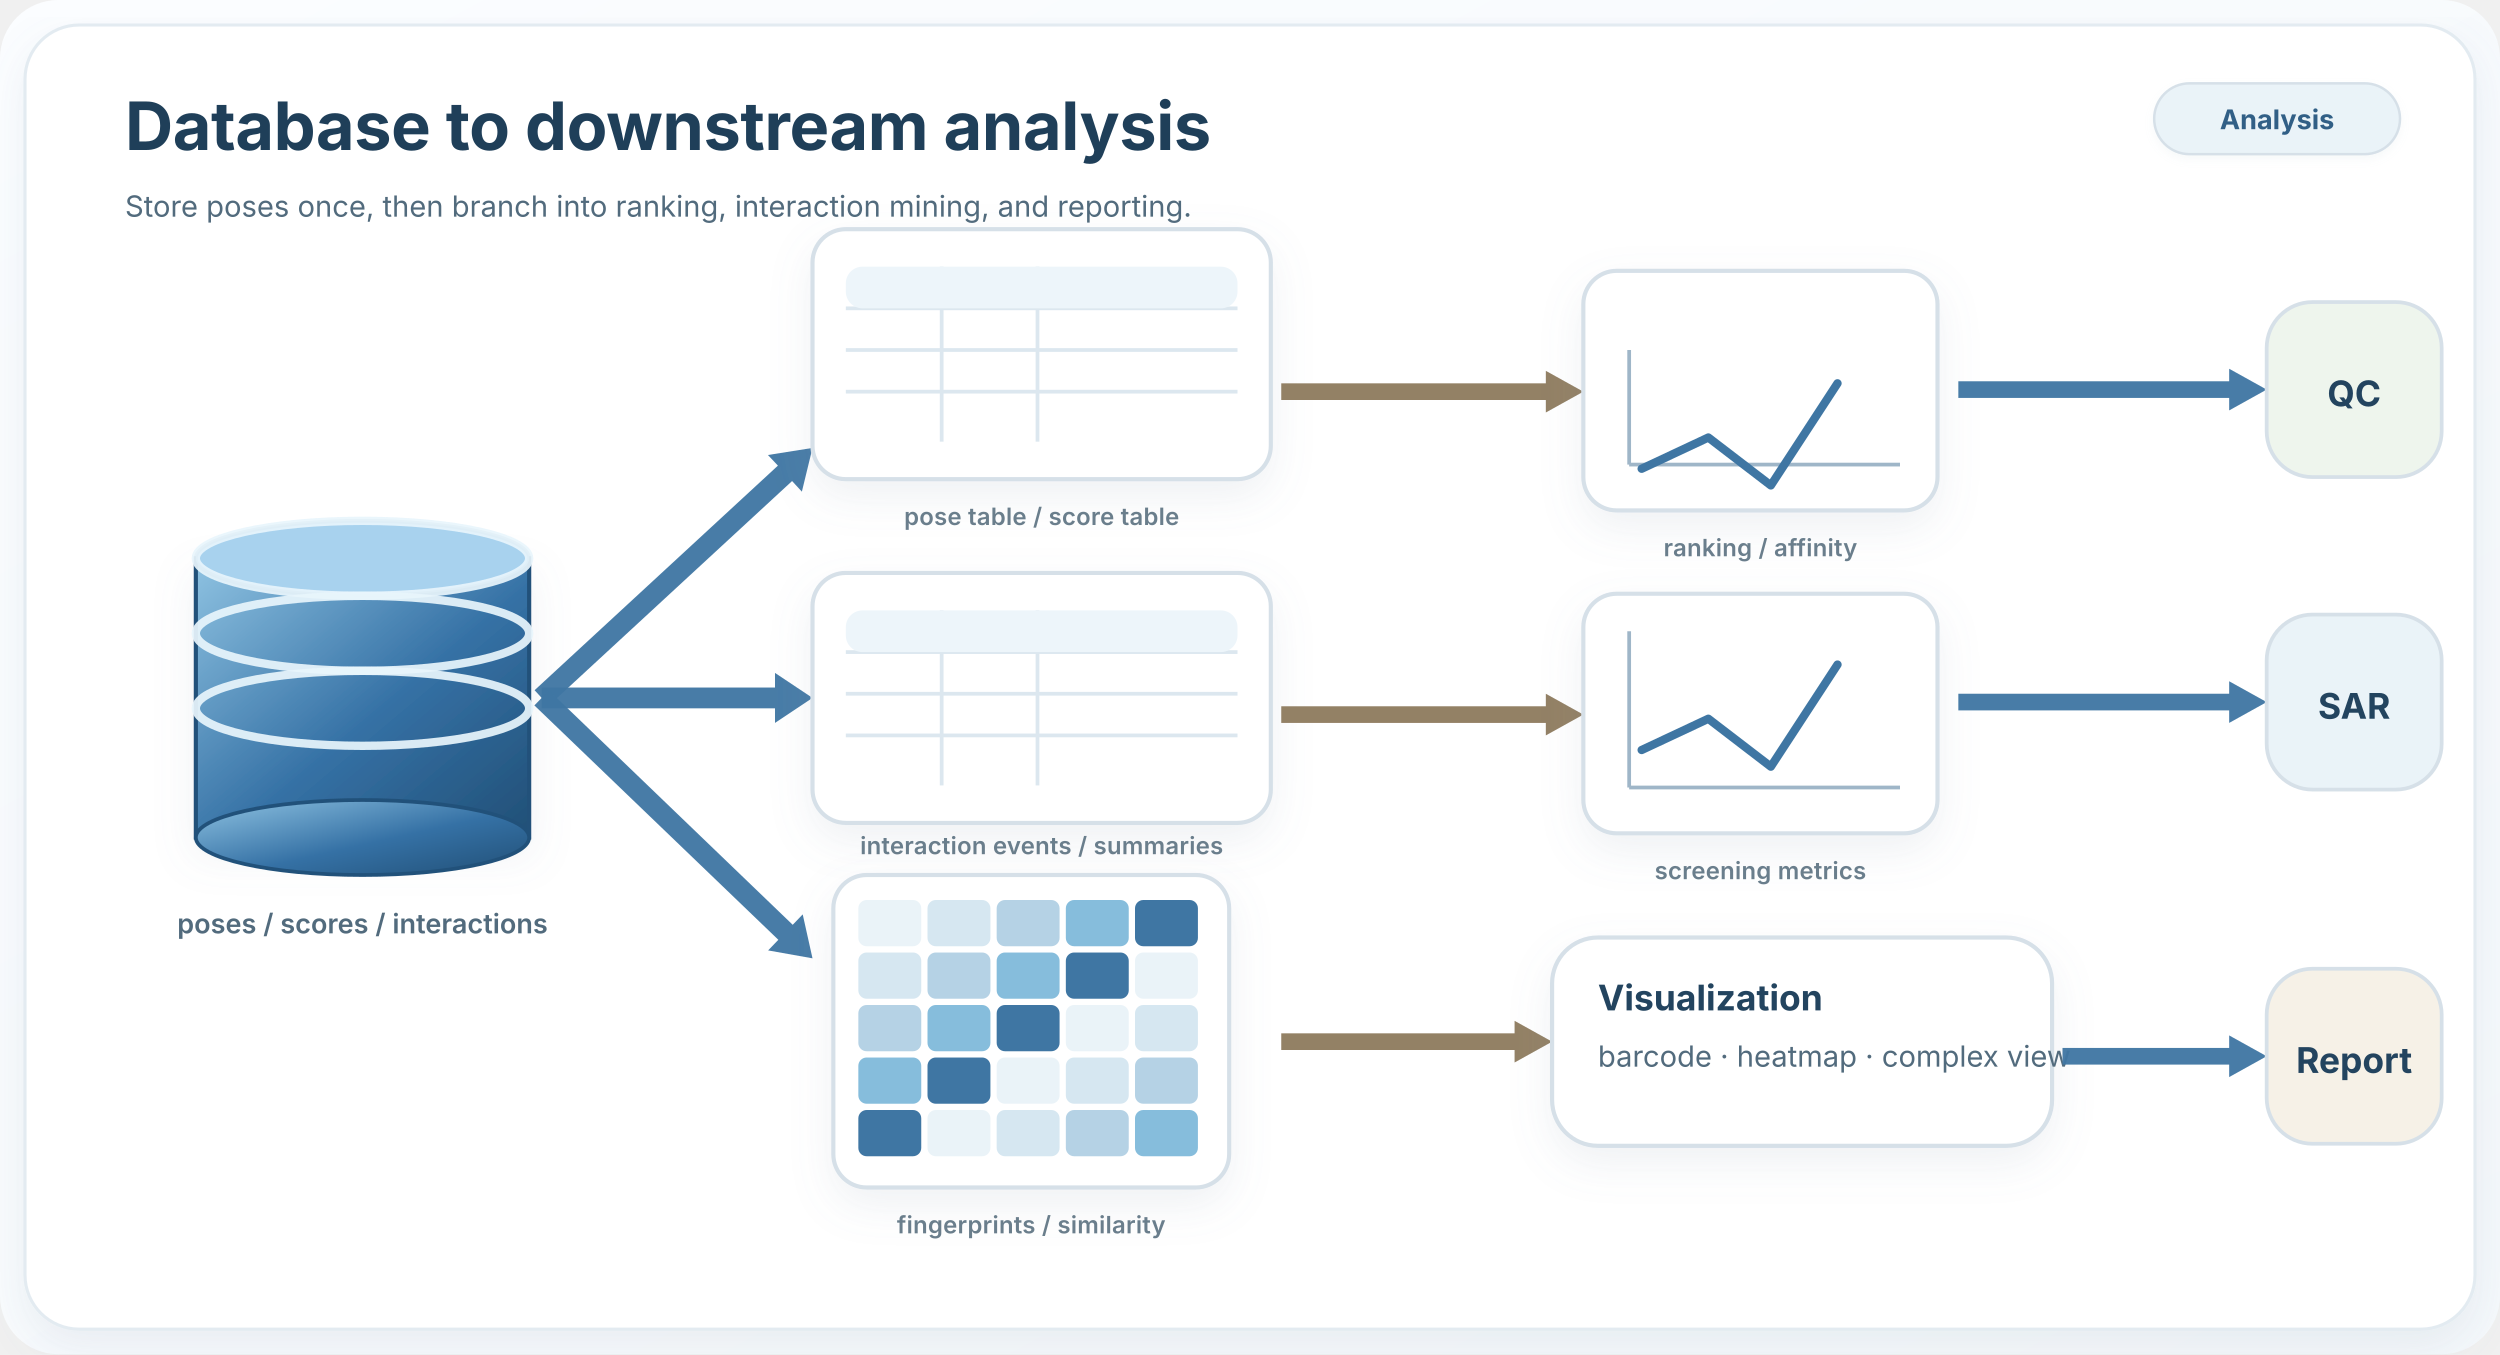
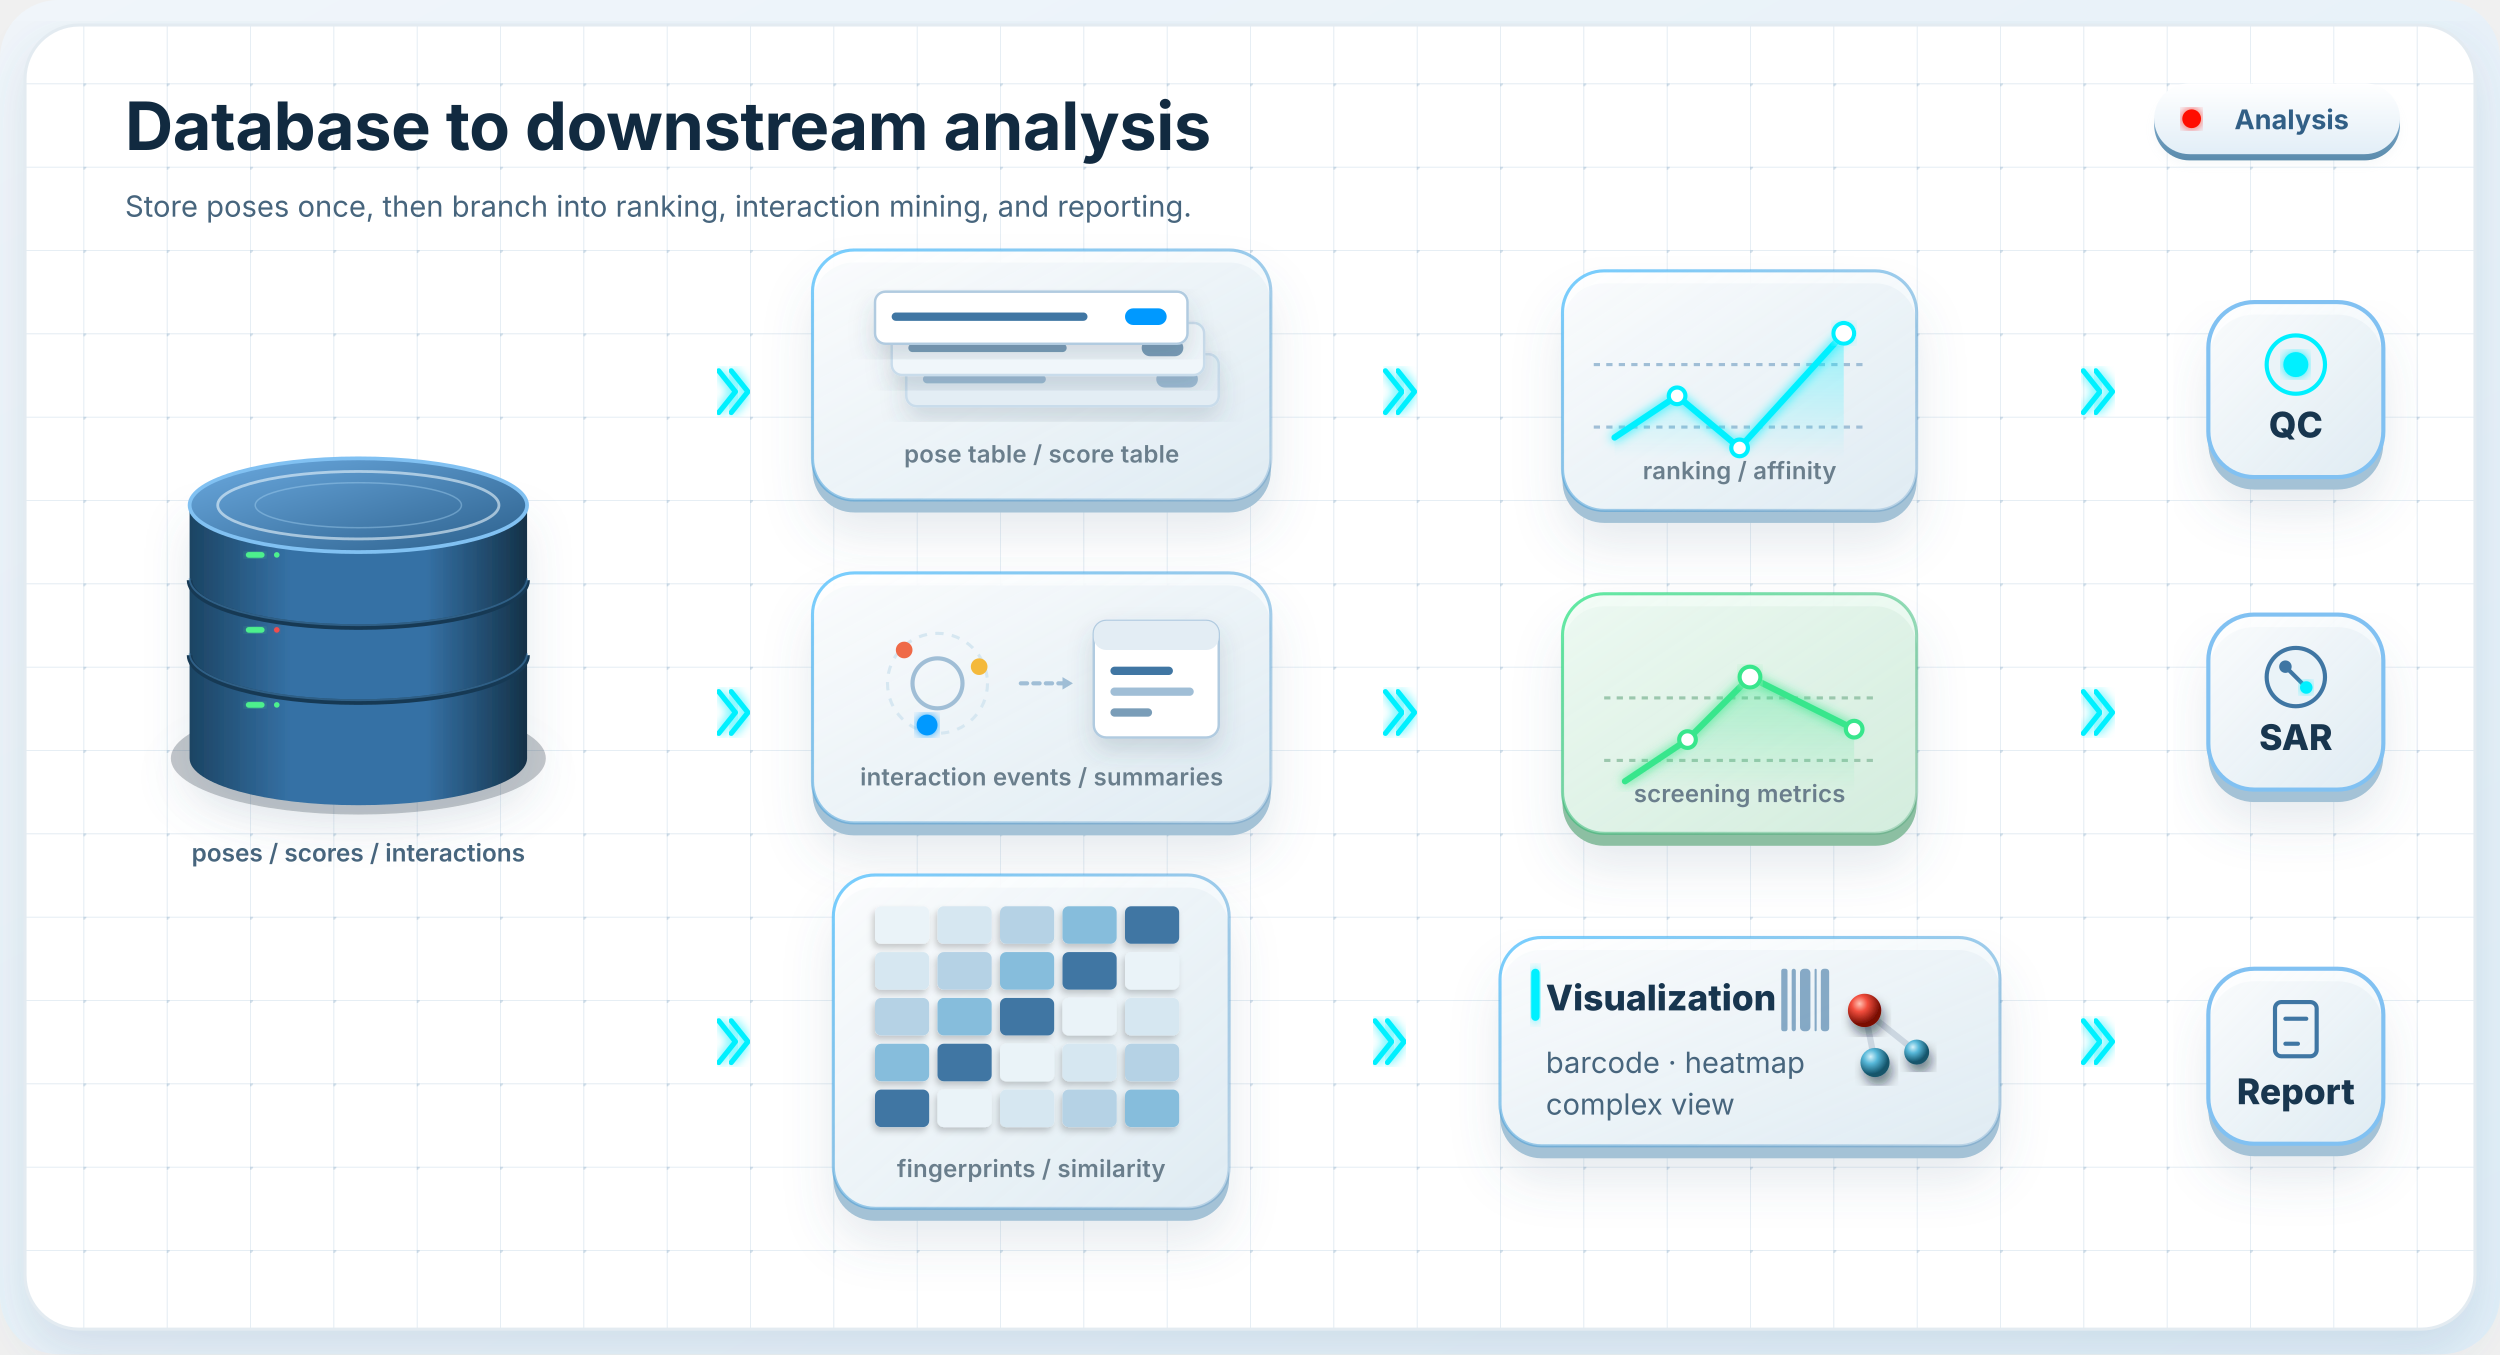
<svg xmlns="http://www.w3.org/2000/svg" width="1200" height="650" viewBox="0 0 1200 650">
  <defs>
    <linearGradient id="bggrad" x1="0" x2="1" y1="0" y2="1">
-       <stop offset="0%" stop-color="#fbfdff" />
-       <stop offset="100%" stop-color="#f4f8fb" />
-     </linearGradient>
-     <linearGradient id="bluegrad" x1="0" x2="1" y1="0" y2="1">
-       <stop offset="0%" stop-color="#9cc6df" />
-       <stop offset="100%" stop-color="#4f87b0" />
-     </linearGradient>
-     <linearGradient id="navygrad" x1="0" x2="1" y1="0" y2="1">
-       <stop offset="0%" stop-color="#376789" />
-       <stop offset="100%" stop-color="#1f425f" />
-     </linearGradient>
-     <linearGradient id="ambergrad" x1="0" x2="1" y1="0" y2="1">
-       <stop offset="0%" stop-color="#efcb84" />
-       <stop offset="100%" stop-color="#bf8b35" />
-     </linearGradient>
-     <linearGradient id="sagegrad" x1="0" x2="1" y1="0" y2="1">
-       <stop offset="0%" stop-color="#b7ccb2" />
-       <stop offset="100%" stop-color="#6f8969" />
-     </linearGradient>
-     <linearGradient id="stonegrad" x1="0" x2="1" y1="0" y2="1">
-       <stop offset="0%" stop-color="#d7c7af" />
-       <stop offset="100%" stop-color="#8f7758" />
-     </linearGradient>
-     <linearGradient id="dbgrad" x1="0" x2="1" y1="0" y2="1">
-       <stop offset="0%" stop-color="#8fc3e2" />
-       <stop offset="55%" stop-color="#3571a5" />
-       <stop offset="100%" stop-color="#214f76" />
-     </linearGradient>
+       <stop offset="0%" stop-color="#f0f5fa" />
+       <stop offset="100%" stop-color="#e0eef8" />
+     </linearGradient>
+     <linearGradient id="glassBox" x1="0%" y1="0%" x2="100%" y2="100%">
+       <stop offset="0%" stop-color="#ffffff" stop-opacity="0.95" />
+       <stop offset="100%" stop-color="#eaf3f8" stop-opacity="0.85" />
+     </linearGradient>
+     <linearGradient id="glassBoxAccent" x1="0%" y1="0%" x2="100%" y2="100%">
+       <stop offset="0%" stop-color="#f2fcf6" stop-opacity="0.95" />
+       <stop offset="100%" stop-color="#e0f5e8" stop-opacity="0.85" />
+     </linearGradient>
+     <linearGradient id="boxStroke" x1="0%" y1="0%" x2="100%" y2="100%">
+       <stop offset="0%" stop-color="#55c2ff" stop-opacity="0.8" />
+       <stop offset="100%" stop-color="#2a75b3" stop-opacity="0.2" />
+     </linearGradient>
+     <linearGradient id="boxStrokeGreen" x1="0%" y1="0%" x2="100%" y2="100%">
+       <stop offset="0%" stop-color="#38e68c" stop-opacity="0.8" />
+       <stop offset="100%" stop-color="#198a51" stop-opacity="0.2" />
+     </linearGradient>
+     <linearGradient id="chartAreaBlue" x1="0" x2="0" y1="0" y2="1">
+       <stop offset="0%" stop-color="#00f0ff" stop-opacity="0.35" />
+       <stop offset="100%" stop-color="#00f0ff" stop-opacity="0.0" />
+     </linearGradient>
+     <linearGradient id="chartAreaGreen" x1="0" x2="0" y1="0" y2="1">
+       <stop offset="0%" stop-color="#38e68c" stop-opacity="0.35" />
+       <stop offset="100%" stop-color="#38e68c" stop-opacity="0.0" />
+     </linearGradient>
+     <linearGradient id="pillTop" x1="0%" y1="0%" x2="0%" y2="100%">
+       <stop offset="0%" stop-color="#ffffff" />
+       <stop offset="100%" stop-color="#e2eef7" />
+     </linearGradient>
+     <linearGradient id="pillSide" x1="0%" y1="0%" x2="0%" y2="100%">
+       <stop offset="0%" stop-color="#92bcdc" />
+       <stop offset="100%" stop-color="#5a8bac" />
+     </linearGradient>
+     <linearGradient id="dbBodyGrad" x1="0" x2="1" y1="0" y2="0">
+       <stop offset="0%" stop-color="#1c4463" />
+       <stop offset="30%" stop-color="#3571a5" />
+       <stop offset="70%" stop-color="#3571a5" />
+       <stop offset="100%" stop-color="#143147" />
+     </linearGradient>
+     <linearGradient id="dbTopGrad" x1="0" x2="1" y1="0" y2="1">
+       <stop offset="0%" stop-color="#6baae0" />
+       <stop offset="100%" stop-color="#2c608c" />
+     </linearGradient>
+     <radialGradient id="sphereBlue" cx="35%" cy="30%" r="60%">
+       <stop offset="0%" stop-color="#d4f1fa" />
+       <stop offset="40%" stop-color="#57b8d9" />
+       <stop offset="100%" stop-color="#14546b" />
+     </radialGradient>
+     <radialGradient id="sphereRed" cx="35%" cy="30%" r="60%">
+       <stop offset="0%" stop-color="#ffc2b3" />
+       <stop offset="40%" stop-color="#f24d3d" />
+       <stop offset="100%" stop-color="#7a1005" />
+     </radialGradient>
+     <pattern id="cyberGrid" width="40" height="40" patternUnits="userSpaceOnUse">
+       <path d="M 40 0 L 0 0 0 40" fill="none" stroke="#cddce8" stroke-width="0.8" opacity="0.6" />
+       <circle cx="0" cy="0" r="1.5" fill="#a9c2d6" opacity="0.5" />
+     </pattern>
    <filter id="softshadow" x="-20%" y="-20%" width="140%" height="160%">
-       <feDropShadow dx="0" dy="8" stdDeviation="10" flood-color="#7c92a6" flood-opacity="0.12" />
+       <feDropShadow dx="0" dy="10" stdDeviation="12" flood-color="#4d6f8f" flood-opacity="0.15" />
    </filter>
    <filter id="innershadow" x="-20%" y="-20%" width="140%" height="140%">
      <feDropShadow dx="0" dy="2" stdDeviation="2" flood-color="#afbfcc" flood-opacity="0.10" />
    </filter>
+     <filter id="glow">
+       <feGaussianBlur stdDeviation="2.5" result="coloredBlur" />
+       <feMerge>
+         <feMergeNode in="coloredBlur" />
+         <feMergeNode in="SourceGraphic" />
+       </feMerge>
+     </filter>
+     <filter id="glowGreen">
+       <feGaussianBlur stdDeviation="2.5" result="coloredBlur" />
+       <feMerge>
+         <feMergeNode in="coloredBlur" />
+         <feMergeNode in="SourceGraphic" />
+       </feMerge>
+     </filter>
+     <filter id="blocky3D" x="-50%" y="-50%" width="200%" height="200%">
+       <feDropShadow dx="-2.5" dy="3.5" stdDeviation="0" flood-color="#1a364f" flood-opacity="0.4" />
+       <feDropShadow dx="-1" dy="2" stdDeviation="1.5" flood-color="#000000" flood-opacity="0.2" />
+     </filter>
+     <filter id="cardShadow" x="-30%" y="-30%" width="160%" height="160%">
+       <feDropShadow dx="0" dy="6" stdDeviation="6" flood-color="#3a566e" flood-opacity="0.18" />
+     </filter>
+     <filter id="atomShadow" x="-30%" y="-30%" width="160%" height="160%">
+       <feDropShadow dx="1.5" dy="4" stdDeviation="2.5" flood-color="#051421" flood-opacity="0.5" />
+     </filter>
    <style>
-     .title{font:700 32px 'Inter','Segoe UI',Arial,sans-serif; fill:#1f3f59; letter-spacing:-0.2px}
-     .subtitle{font:600 18px 'Inter','Segoe UI',Arial,sans-serif; fill:#4274a0}
-     .label{font:700 17px 'Inter','Segoe UI',Arial,sans-serif; fill:#23445f}
-     .body{font:400 14px 'Inter','Segoe UI',Arial,sans-serif; fill:#526b7d}
-     .small{font:600 13px 'Inter','Segoe UI',Arial,sans-serif; fill:#526b7d}
+     .title{font:700 32px 'Inter','Segoe UI',Arial,sans-serif; fill:#112a40; letter-spacing:-0.2px}
+     .label{font:800 17px 'Inter','Segoe UI',Arial,sans-serif; fill:#18364f}
+     .body{font:400 14px 'Inter','Segoe UI',Arial,sans-serif; fill:#47657d}
+     .small{font:600 13px 'Inter','Segoe UI',Arial,sans-serif; fill:#47657d}
    .tiny{font:600 11.5px 'Inter','Segoe UI',Arial,sans-serif; fill:#6a7e8c; letter-spacing:0.1px}
+     .neon-text{fill:#0099ff}
+     .neon-green{fill:#10b968}
+     .cyber-dot{fill:#ff0f00}
  </style>
  </defs>
  <rect x="0" y="0" width="1200" height="650" rx="28" fill="url(#bggrad)" />
-   <rect x="12" y="12" width="1176" height="626" rx="26" fill="#ffffff" stroke="#e3ebf1" stroke-width="1.5" filter="url(#softshadow)" />
+   <rect x="12" y="12" width="1176" height="626" rx="26" fill="#ffffff" filter="url(#softshadow)" />
+   <rect x="12" y="12" width="1176" height="626" rx="26" fill="url(#cyberGrid)" />
+   <rect x="12" y="12" width="1176" height="626" rx="26" fill="none" stroke="#e3ebf1" stroke-width="1.5" pointer-events="none" />
  <text x="60" y="72" class="title">Database to downstream analysis</text>
-   <rect x="1034" y="40" width="118" height="34" rx="17" fill="#EAF3F8" stroke="#d6e0e8" stroke-width="1.2" filter="url(#innershadow)" />
-   <text x="1093.0" y="62" font-family="Inter,Segoe UI,Arial,sans-serif" font-size="13" font-weight="700" fill="#315f86" text-anchor="middle">Analysis</text>
+   <g transform="translate(1034, 40)">
+     <rect x="0" y="3" width="118" height="34" rx="17" fill="url(#pillSide)" filter="url(#innershadow)" />
+     <rect x="0" y="0" width="118" height="34" rx="17" fill="url(#pillTop)" />
+     <circle cx="18" cy="17" r="4.5" class="cyber-dot" filter="url(#glow)" />
+     <text x="66" y="22" font-family="Inter,Segoe UI,Arial,sans-serif" font-size="13" font-weight="700" fill="#315f86" text-anchor="middle">Analysis</text>
+   </g>
  <text x="60" y="104" class="body">Store poses once, then branch into ranking, interaction mining, and reporting.</text>
-   <rect x="94" y="268" width="160" height="134" fill="url(#dbgrad)" stroke="#21517a" stroke-width="2" filter="url(#softshadow)" />
-   <ellipse cx="174.0" cy="268" rx="80.0" ry="18" fill="#a8d2ee" stroke="#21517a" stroke-width="1.8" stroke-opacity="0.4" />
-   <ellipse cx="174.0" cy="268" rx="80.0" ry="18" fill="none" stroke="#e8f5fc" stroke-width="4" opacity="0.92" />
-   <ellipse cx="174.0" cy="304" rx="80.0" ry="18" fill="none" stroke="#e8f5fc" stroke-width="4" opacity="0.92" />
-   <ellipse cx="174.0" cy="340" rx="80.0" ry="18" fill="none" stroke="#e8f5fc" stroke-width="4" opacity="0.92" />
-   <ellipse cx="174.0" cy="402" rx="80.0" ry="18" fill="url(#dbgrad)" stroke="#21517a" stroke-width="1.8" />
-   <text x="174.0" y="448" class="small" text-anchor="middle">poses / scores / interactions</text>
-   <polygon points="263.4,338.7 380.2,230.9 384.9,236.0 390.0,215.0 368.6,218.4 373.4,223.5 256.6,331.3" fill="#3f76a3" opacity="0.95" />
-   <polygon points="260.0,340.0 372.0,340.0 372.0,347.0 390.0,335.0 372.0,323.0 372.0,330.0 260.0,330.0" fill="#3f76a3" opacity="0.95" />
-   <polygon points="256.5,338.6 373.6,451.1 368.7,456.2 390.0,460.0 385.3,438.9 380.5,443.9 263.5,331.4" fill="#3f76a3" opacity="0.95" />
-   <rect x="390" y="110" width="220" height="120" rx="16" fill="#ffffff" stroke="#d6e0e8" stroke-width="2" filter="url(#softshadow)" />
-   <line x1="406" y1="148" x2="594" y2="148" stroke="#dce7ef" stroke-width="1.8" />
-   <line x1="406" y1="168" x2="594" y2="168" stroke="#dce7ef" stroke-width="1.8" />
-   <line x1="406" y1="188" x2="594" y2="188" stroke="#dce7ef" stroke-width="1.8" />
-   <line x1="452" y1="128" x2="452" y2="212" stroke="#dce7ef" stroke-width="1.8" />
-   <line x1="498" y1="128" x2="498" y2="212" stroke="#dce7ef" stroke-width="1.8" />
-   <rect x="406" y="128" width="188" height="20" rx="8" fill="#edf5fa" />
-   <text x="500.0" y="252" class="tiny" text-anchor="middle">pose table / score table</text>
-   <rect x="390" y="275" width="220" height="120" rx="16" fill="#ffffff" stroke="#d6e0e8" stroke-width="2" filter="url(#softshadow)" />
-   <line x1="406" y1="313" x2="594" y2="313" stroke="#dce7ef" stroke-width="1.8" />
-   <line x1="406" y1="333" x2="594" y2="333" stroke="#dce7ef" stroke-width="1.8" />
-   <line x1="406" y1="353" x2="594" y2="353" stroke="#dce7ef" stroke-width="1.8" />
-   <line x1="452" y1="293" x2="452" y2="377" stroke="#dce7ef" stroke-width="1.8" />
-   <line x1="498" y1="293" x2="498" y2="377" stroke="#dce7ef" stroke-width="1.8" />
-   <rect x="406" y="293" width="188" height="20" rx="8" fill="#edf5fa" />
-   <text x="500.0" y="410" class="tiny" text-anchor="middle">interaction events / summaries</text>
-   <rect x="400" y="420" width="190" height="150" rx="16" fill="#ffffff" stroke="#d6e0e8" stroke-width="2" filter="url(#softshadow)" />
-   <rect x="412.0" y="432.0" width="30.2" height="22.2" rx="4" fill="#eaf3f8" />
-   <rect x="445.2" y="432.0" width="30.2" height="22.2" rx="4" fill="#d6e7f1" />
-   <rect x="478.4" y="432.0" width="30.2" height="22.2" rx="4" fill="#b5d2e5" />
-   <rect x="511.6" y="432.0" width="30.2" height="22.2" rx="4" fill="#86bddc" />
-   <rect x="544.8" y="432.0" width="30.2" height="22.2" rx="4" fill="#3f76a3" />
-   <rect x="412.0" y="457.2" width="30.2" height="22.2" rx="4" fill="#d6e7f1" />
-   <rect x="445.2" y="457.2" width="30.2" height="22.2" rx="4" fill="#b5d2e5" />
-   <rect x="478.4" y="457.2" width="30.2" height="22.2" rx="4" fill="#86bddc" />
-   <rect x="511.6" y="457.2" width="30.2" height="22.2" rx="4" fill="#3f76a3" />
-   <rect x="544.8" y="457.2" width="30.2" height="22.2" rx="4" fill="#eaf3f8" />
-   <rect x="412.0" y="482.4" width="30.2" height="22.2" rx="4" fill="#b5d2e5" />
-   <rect x="445.2" y="482.4" width="30.2" height="22.2" rx="4" fill="#86bddc" />
-   <rect x="478.4" y="482.4" width="30.2" height="22.2" rx="4" fill="#3f76a3" />
-   <rect x="511.6" y="482.4" width="30.2" height="22.2" rx="4" fill="#eaf3f8" />
-   <rect x="544.8" y="482.4" width="30.2" height="22.2" rx="4" fill="#d6e7f1" />
-   <rect x="412.0" y="507.6" width="30.2" height="22.2" rx="4" fill="#86bddc" />
-   <rect x="445.2" y="507.6" width="30.2" height="22.2" rx="4" fill="#3f76a3" />
-   <rect x="478.4" y="507.6" width="30.2" height="22.2" rx="4" fill="#eaf3f8" />
-   <rect x="511.6" y="507.6" width="30.2" height="22.2" rx="4" fill="#d6e7f1" />
-   <rect x="544.8" y="507.6" width="30.2" height="22.2" rx="4" fill="#b5d2e5" />
-   <rect x="412.0" y="532.8" width="30.2" height="22.2" rx="4" fill="#3f76a3" />
-   <rect x="445.2" y="532.8" width="30.2" height="22.2" rx="4" fill="#eaf3f8" />
-   <rect x="478.4" y="532.8" width="30.2" height="22.2" rx="4" fill="#d6e7f1" />
-   <rect x="511.6" y="532.8" width="30.2" height="22.2" rx="4" fill="#b5d2e5" />
-   <rect x="544.8" y="532.8" width="30.2" height="22.2" rx="4" fill="#86bddc" />
-   <text x="495.0" y="592" class="tiny" text-anchor="middle">fingerprints / similarity</text>
-   <polygon points="615,184 742,184 742,178 760,188 742,198 742,192 615,192" fill="#8a7658" opacity="0.92" />
-   <polygon points="615,339 742,339 742,333 760,343 742,353 742,347 615,347" fill="#8a7658" opacity="0.92" />
-   <polygon points="615,496 727,496 727,490 745,500 727,510 727,504 615,504" fill="#8a7658" opacity="0.92" />
-   <rect x="760" y="130" width="170" height="115" rx="16" fill="#ffffff" stroke="#d6e0e8" stroke-width="2" filter="url(#softshadow)" />
-   <line x1="782" y1="223" x2="912" y2="223" stroke="#9fb6c8" stroke-width="1.8" />
-   <line x1="782" y1="168" x2="782" y2="223" stroke="#9fb6c8" stroke-width="1.8" />
-   <polyline points="788,225 820,210 850,233 882,184" fill="none" stroke="#3f76a3" stroke-width="4" stroke-linecap="round" stroke-linejoin="round" />
-   <text x="845.0" y="267" class="tiny" text-anchor="middle">ranking / affinity</text>
-   <rect x="760" y="285" width="170" height="115" rx="16" fill="#ffffff" stroke="#d6e0e8" stroke-width="2" filter="url(#softshadow)" />
-   <line x1="782" y1="378" x2="912" y2="378" stroke="#9fb6c8" stroke-width="1.8" />
-   <line x1="782" y1="303" x2="782" y2="378" stroke="#9fb6c8" stroke-width="1.8" />
-   <polyline points="788,360 820,345 850,368 882,319" fill="none" stroke="#3f76a3" stroke-width="4" stroke-linecap="round" stroke-linejoin="round" />
-   <text x="845.0" y="422" class="tiny" text-anchor="middle">screening metrics</text>
-   <rect x="745" y="450" width="240" height="100" rx="22" fill="#ffffff" stroke="#d6e0e8" stroke-width="2" filter="url(#softshadow)" />
-   <text x="767" y="485" class="label">Visualization</text>
-   <text x="767" y="512" class="body"> barcode · heatmap · complex view
- </text>
-   <polygon points="940,183 1070,183 1070,177 1088,187 1070,197 1070,191 940,191" fill="#3f76a3" opacity="0.95" />
-   <polygon points="940,333 1070,333 1070,327 1088,337 1070,347 1070,341 940,341" fill="#3f76a3" opacity="0.95" />
-   <polygon points="990,503 1070,503 1070,497 1088,507 1070,517 1070,511 990,511" fill="#3f76a3" opacity="0.95" />
-   <rect x="1088" y="145" width="84" height="84" rx="22" fill="#eef5ed" stroke="#d6e0e8" stroke-width="1.8" />
-   <text x="1130" y="195" class="label" text-anchor="middle">QC</text>
-   <rect x="1088" y="295" width="84" height="84" rx="22" fill="#eaf3f8" stroke="#d6e0e8" stroke-width="1.8" />
-   <text x="1130" y="345" class="label" text-anchor="middle">SAR</text>
-   <rect x="1088" y="465" width="84" height="84" rx="22" fill="#f6f1e7" stroke="#d6e0e8" stroke-width="1.8" />
-   <text x="1130" y="515" class="label" text-anchor="middle">Report</text>
+   <g stroke="#00f0ff" stroke-width="2.5" stroke-linecap="round" stroke-linejoin="round" fill="none">
+     <g transform="translate(345, 178)">
+       <path d="M 0 0 L 8 10 L 0 20" filter="url(#glow)" />
+       <path d="M 6 0 L 14 10 L 6 20" filter="url(#glow)" />
+     </g>
+     <g transform="translate(345, 332)">
+       <path d="M 0 0 L 8 10 L 0 20" filter="url(#glow)" />
+       <path d="M 6 0 L 14 10 L 6 20" filter="url(#glow)" />
+     </g>
+     <g transform="translate(345, 490)">
+       <path d="M 0 0 L 8 10 L 0 20" filter="url(#glow)" />
+       <path d="M 6 0 L 14 10 L 6 20" filter="url(#glow)" />
+     </g>
+     <g transform="translate(665, 178)">
+       <path d="M 0 0 L 8 10 L 0 20" filter="url(#glow)" />
+       <path d="M 6 0 L 14 10 L 6 20" filter="url(#glow)" />
+     </g>
+     <g transform="translate(665, 332)">
+       <path d="M 0 0 L 8 10 L 0 20" filter="url(#glow)" />
+       <path d="M 6 0 L 14 10 L 6 20" filter="url(#glow)" />
+     </g>
+     <g transform="translate(660, 490)">
+       <path d="M 0 0 L 8 10 L 0 20" filter="url(#glow)" />
+       <path d="M 6 0 L 14 10 L 6 20" filter="url(#glow)" />
+     </g>
+     <g transform="translate(1000, 178)">
+       <path d="M 0 0 L 8 10 L 0 20" filter="url(#glow)" />
+       <path d="M 6 0 L 14 10 L 6 20" filter="url(#glow)" />
+     </g>
+     <g transform="translate(1000, 332)">
+       <path d="M 0 0 L 8 10 L 0 20" filter="url(#glow)" />
+       <path d="M 6 0 L 14 10 L 6 20" filter="url(#glow)" />
+     </g>
+     <g transform="translate(1000, 490)">
+       <path d="M 0 0 L 8 10 L 0 20" filter="url(#glow)" />
+       <path d="M 6 0 L 14 10 L 6 20" filter="url(#glow)" />
+     </g>
+   </g>
+   <g transform="translate(100, 220) scale(0.9)">
+     <ellipse cx="80" cy="160" rx="100" ry="30" fill="#0b1b29" opacity="0.25" filter="url(#softshadow)" />
+     <path d="M -10,25 L -10,160 A 90 25 0 0 0 170,160 L 170,25 Z" fill="url(#dbBodyGrad)" filter="url(#softshadow)" />
+     <path d="M -10,65 A 90 25 0 0 0 170,65" fill="none" stroke="#163954" stroke-width="3" />
+     <path d="M -10,65 A 90 25 0 0 0 170,65" fill="none" stroke="#4886b8" stroke-width="1" opacity="0.5" transform="translate(0,-1)" />
+     <path d="M -10,105 A 90 25 0 0 0 170,105" fill="none" stroke="#163954" stroke-width="3" />
+     <path d="M -10,105 A 90 25 0 0 0 170,105" fill="none" stroke="#4886b8" stroke-width="1" opacity="0.5" transform="translate(0,-1)" />
+     <rect x="20" y="50" width="10" height="3" fill="#4df08d" rx="1.5" filter="url(#glow)" />
+     <rect x="35" y="50" width="3" height="3" fill="#4df08d" rx="1.5" />
+     <rect x="20" y="90" width="10" height="3" fill="#4df08d" rx="1.5" filter="url(#glow)" />
+     <rect x="35" y="90" width="3" height="3" fill="#f04d4d" rx="1.5" filter="url(#glow)" />
+     <rect x="20" y="130" width="10" height="3" fill="#4df08d" rx="1.5" filter="url(#glow)" />
+     <rect x="35" y="130" width="3" height="3" fill="#4df08d" rx="1.5" />
+     <ellipse cx="80" cy="25" rx="90" ry="25" fill="url(#dbTopGrad)" stroke="#81c1f2" stroke-width="2" />
+     <ellipse cx="80" cy="25" rx="75" ry="18" fill="none" stroke="#e8f5fc" stroke-width="1.5" opacity="0.6" />
+     <ellipse cx="80" cy="25" rx="55" ry="12" fill="none" stroke="#a9d6f5" stroke-width="0.8" opacity="0.4" />
+     <text x="80.0" y="215" class="small" text-anchor="middle">poses / scores / interactions</text>
+   </g>
+   <g transform="translate(390, 120)">
+     <rect x="0" y="6" width="220" height="120" rx="20" fill="#a4c2d6" filter="url(#softshadow)" />
+     <rect x="0" y="0" width="220" height="120" rx="20" fill="url(#glassBox)" stroke="url(#boxStroke)" stroke-width="1.5" />
+     <g transform="translate(30, 20)">
+       <g filter="url(#cardShadow)">
+         <rect x="15" y="30" width="150" height="25" rx="5" fill="#e3edf4" stroke="#c9dceb" stroke-width="1.2" />
+         <line x1="25" y1="42" x2="80" y2="42" stroke="#a0bed6" stroke-width="4" stroke-linecap="round" />
+         <rect x="135" y="38" width="20" height="8" rx="4" fill="#a0bed6" />
+       </g>
+       <g filter="url(#cardShadow)">
+         <rect x="8" y="15" width="150" height="25" rx="5" fill="#f0f6fa" stroke="#c9dceb" stroke-width="1.2" />
+         <line x1="18" y1="27" x2="90" y2="27" stroke="#7a9db8" stroke-width="4" stroke-linecap="round" />
+         <rect x="128" y="23" width="20" height="8" rx="4" fill="#7a9db8" />
+       </g>
+       <g filter="url(#cardShadow)">
+         <rect x="0" y="0" width="150" height="25" rx="5" fill="#ffffff" stroke="#b1cbe0" stroke-width="1.2" />
+         <line x1="10" y1="12" x2="100" y2="12" stroke="#3f76a3" stroke-width="4" stroke-linecap="round" />
+         <rect x="120" y="8" width="20" height="8" rx="4" fill="#0099ff" />
+       </g>
+     </g>
+     <text x="110.0" y="102" class="tiny" text-anchor="middle">pose table / score table</text>
+   </g>
+   <g transform="translate(390, 275)">
+     <rect x="0" y="6" width="220" height="120" rx="20" fill="#a4c2d6" filter="url(#softshadow)" />
+     <rect x="0" y="0" width="220" height="120" rx="20" fill="url(#glassBox)" stroke="url(#boxStroke)" stroke-width="1.5" />
+     <g transform="translate(25, 15)">
+       <g transform="translate(35, 38)">
+         <circle cx="0" cy="0" r="24" fill="none" stroke="#d6e7f1" stroke-width="1.5" stroke-dasharray="4 4" />
+         <circle cx="0" cy="0" r="12" fill="none" stroke="#a0bed6" stroke-width="2" />
+         <circle cx="-16" cy="-16" r="4" fill="#ef6a48" />
+         <circle cx="20" cy="-8" r="4" fill="#f4b93b" />
+         <circle cx="-5" cy="20" r="5" fill="#0099ff" filter="url(#glow)" />
+       </g>
+       <path d="M 75 38 L 95 38" fill="none" stroke="#a0bed6" stroke-width="2" stroke-linecap="round" stroke-dasharray="3 3" />
+       <polygon points="95,35 100,38 95,41" fill="#a0bed6" />
+       <g transform="translate(110, 8)" filter="url(#cardShadow)">
+         <rect x="0" y="0" width="60" height="56" rx="6" fill="#ffffff" stroke="#b1cbe0" stroke-width="1.2" />
+         <rect x="0" y="0" width="60" height="14" rx="6" fill="#e3edf4" />
+         <rect x="8" y="22" width="30" height="4" rx="2" fill="#3f76a3" />
+         <rect x="8" y="32" width="40" height="4" rx="2" fill="#a0bed6" />
+         <rect x="8" y="42" width="20" height="4" rx="2" fill="#7a9db8" />
+       </g>
+     </g>
+     <text x="110.0" y="102" class="tiny" text-anchor="middle">interaction events / summaries</text>
+   </g>
+   <g transform="translate(400, 420)">
+     <rect x="0" y="6" width="190" height="160" rx="20" fill="#a4c2d6" filter="url(#softshadow)" />
+     <rect x="0" y="0" width="190" height="160" rx="20" fill="url(#glassBox)" stroke="url(#boxStroke)" stroke-width="1.5" />
+     <g filter="url(#blocky3D)" transform="translate(20, 15)">
+       <rect x="0" y="0" width="26" height="18" rx="3" fill="#eaf3f8" />
+       <rect x="30" y="0" width="26" height="18" rx="3" fill="#d6e7f1" />
+       <rect x="60" y="0" width="26" height="18" rx="3" fill="#b5d2e5" />
+       <rect x="90" y="0" width="26" height="18" rx="3" fill="#86bddc" />
+       <rect x="120" y="0" width="26" height="18" rx="3" fill="#3f76a3" />
+       <rect x="0" y="22" width="26" height="18" rx="3" fill="#d6e7f1" />
+       <rect x="30" y="22" width="26" height="18" rx="3" fill="#b5d2e5" />
+       <rect x="60" y="22" width="26" height="18" rx="3" fill="#86bddc" />
+       <rect x="90" y="22" width="26" height="18" rx="3" fill="#3f76a3" />
+       <rect x="120" y="22" width="26" height="18" rx="3" fill="#eaf3f8" />
+       <rect x="0" y="44" width="26" height="18" rx="3" fill="#b5d2e5" />
+       <rect x="30" y="44" width="26" height="18" rx="3" fill="#86bddc" />
+       <rect x="60" y="44" width="26" height="18" rx="3" fill="#3f76a3" />
+       <rect x="90" y="44" width="26" height="18" rx="3" fill="#eaf3f8" />
+       <rect x="120" y="44" width="26" height="18" rx="3" fill="#d6e7f1" />
+       <rect x="0" y="66" width="26" height="18" rx="3" fill="#86bddc" />
+       <rect x="30" y="66" width="26" height="18" rx="3" fill="#3f76a3" />
+       <rect x="60" y="66" width="26" height="18" rx="3" fill="#eaf3f8" />
+       <rect x="90" y="66" width="26" height="18" rx="3" fill="#d6e7f1" />
+       <rect x="120" y="66" width="26" height="18" rx="3" fill="#b5d2e5" />
+       <rect x="0" y="88" width="26" height="18" rx="3" fill="#3f76a3" />
+       <rect x="30" y="88" width="26" height="18" rx="3" fill="#eaf3f8" />
+       <rect x="60" y="88" width="26" height="18" rx="3" fill="#d6e7f1" />
+       <rect x="90" y="88" width="26" height="18" rx="3" fill="#b5d2e5" />
+       <rect x="120" y="88" width="26" height="18" rx="3" fill="#86bddc" />
+     </g>
+     <text x="95.0" y="145" class="tiny" text-anchor="middle">fingerprints / similarity</text>
+   </g>
+   <g transform="translate(750, 130)">
+     <rect x="0" y="6" width="170" height="115" rx="20" fill="#a4c2d6" filter="url(#softshadow)" />
+     <rect x="0" y="0" width="170" height="115" rx="20" fill="url(#glassBox)" stroke="url(#boxStroke)" stroke-width="1.5" />
+     <g transform="translate(15, 15)">
+       <line x1="0" y1="60" x2="130" y2="60" stroke="#a0bed6" stroke-width="1.5" stroke-dasharray="3,3" />
+       <line x1="0" y1="30" x2="130" y2="30" stroke="#a0bed6" stroke-width="1.5" stroke-dasharray="3,3" />
+       <path d="M 10 65 L 40 45 L 70 70 L 120 15 L 120 75 L 10 75 Z" fill="url(#chartAreaBlue)" />
+       <polyline points="10,65 40,45 70,70 120,15" fill="none" stroke="#00f0ff" stroke-width="3" stroke-linecap="round" stroke-linejoin="round" filter="url(#glow)" />
+       <circle cx="40" cy="45" r="4" fill="#ffffff" stroke="#00f0ff" stroke-width="2" />
+       <circle cx="70" cy="70" r="4" fill="#ffffff" stroke="#00f0ff" stroke-width="2" />
+       <circle cx="120" cy="15" r="5" fill="#ffffff" stroke="#00f0ff" stroke-width="2" filter="url(#glow)" />
+     </g>
+     <text x="85.0" y="100" class="tiny" text-anchor="middle">ranking / affinity</text>
+   </g>
+   <g transform="translate(750, 285)">
+     <rect x="0" y="6" width="170" height="115" rx="20" fill="#8cbfa2" filter="url(#softshadow)" />
+     <rect x="0" y="0" width="170" height="115" rx="20" fill="url(#glassBoxAccent)" stroke="url(#boxStrokeGreen)" stroke-width="1.5" />
+     <g transform="translate(20, 20)">
+       <line x1="0" y1="60" x2="130" y2="60" stroke="#9bc7ad" stroke-width="1.5" stroke-dasharray="3,3" />
+       <line x1="0" y1="30" x2="130" y2="30" stroke="#9bc7ad" stroke-width="1.5" stroke-dasharray="3,3" />
+       <path d="M 10 70 L 40 50 L 70 20 L 120 45 L 120 75 L 10 75 Z" fill="url(#chartAreaGreen)" />
+       <polyline points="10,70 40,50 70,20 120,45" fill="none" stroke="#38e68c" stroke-width="3" stroke-linecap="round" stroke-linejoin="round" filter="url(#glowGreen)" />
+       <circle cx="40" cy="50" r="4" fill="#ffffff" stroke="#38e68c" stroke-width="2" />
+       <circle cx="70" cy="20" r="5" fill="#ffffff" stroke="#38e68c" stroke-width="2" filter="url(#glowGreen)" />
+       <circle cx="120" cy="45" r="4" fill="#ffffff" stroke="#38e68c" stroke-width="2" />
+     </g>
+     <text x="85.0" y="100" class="tiny" text-anchor="middle">screening metrics</text>
+   </g>
+   <g transform="translate(720, 450)">
+     <rect x="0" y="6" width="240" height="100" rx="20" fill="#a4c2d6" filter="url(#softshadow)" />
+     <rect x="0" y="0" width="240" height="100" rx="20" fill="url(#glassBox)" stroke="url(#boxStroke)" stroke-width="1.5" />
+     <g transform="translate(190, 45)">
+       <line x1="-15" y1="-10" x2="10" y2="10" stroke="#cbd6e0" stroke-width="3" stroke-linecap="round" />
+       <line x1="-15" y1="-10" x2="-10" y2="15" stroke="#cbd6e0" stroke-width="3" stroke-linecap="round" />
+       <circle cx="-15" cy="-10" r="8" fill="url(#sphereRed)" filter="url(#atomShadow)" />
+       <circle cx="10" cy="10" r="6" fill="url(#sphereBlue)" filter="url(#atomShadow)" />
+       <circle cx="-10" cy="15" r="7" fill="url(#sphereBlue)" filter="url(#atomShadow)" />
+     </g>
+     <g transform="translate(135, 15)" fill="#3f76a3" opacity="0.6">
+       <rect x="0" y="0" width="3" height="30" rx="1" />
+       <rect x="5" y="0" width="2" height="30" rx="1" />
+       <rect x="9" y="0" width="5" height="30" rx="2" />
+       <rect x="16" y="0" width="1" height="30" rx="0.5" />
+       <rect x="19" y="0" width="4" height="30" rx="1.5" />
+     </g>
+     <text x="22" y="35" class="label">Visualization</text>
+     <text x="22" y="65" class="body"> barcode · heatmap</text>
+     <text x="22" y="85" class="body"> complex view</text>
+     <rect x="15" y="15" width="4" height="25" rx="2" fill="#00f0ff" filter="url(#glow)" />
+   </g>
+   <g transform="translate(1060, 145)">
+     <rect x="0" y="6" width="84" height="84" rx="22" fill="#a4c2d6" filter="url(#softshadow)" />
+     <rect x="0" y="0" width="84" height="84" rx="22" fill="url(#glassBox)" stroke="#81c1f2" stroke-width="2" />
+     <circle cx="42" cy="30" r="14" fill="#eaf3f8" stroke="#00f0ff" stroke-width="2" />
+     <circle cx="42" cy="30" r="6" fill="#00f0ff" filter="url(#glow)" />
+     <text x="42" y="65" class="label" text-anchor="middle">QC</text>
+   </g>
+   <g transform="translate(1060, 295)">
+     <rect x="0" y="6" width="84" height="84" rx="22" fill="#a4c2d6" filter="url(#softshadow)" />
+     <rect x="0" y="0" width="84" height="84" rx="22" fill="url(#glassBox)" stroke="#81c1f2" stroke-width="2" />
+     <circle cx="42" cy="30" r="14" fill="#eaf3f8" stroke="#3f76a3" stroke-width="2" />
+     <line x1="37" y1="25" x2="47" y2="35" stroke="#3f76a3" stroke-width="2" />
+     <circle cx="37" cy="25" r="3" fill="#3f76a3" />
+     <circle cx="47" cy="35" r="3" fill="#00f0ff" filter="url(#glow)" />
+     <text x="42" y="65" class="label" text-anchor="middle">SAR</text>
+   </g>
+   <g transform="translate(1060, 465)">
+     <rect x="0" y="6" width="84" height="84" rx="22" fill="#a4c2d6" filter="url(#softshadow)" />
+     <rect x="0" y="0" width="84" height="84" rx="22" fill="url(#glassBox)" stroke="#81c1f2" stroke-width="2" />
+     <rect x="32" y="16" width="20" height="26" rx="3" fill="none" stroke="#3f76a3" stroke-width="2" />
+     <line x1="37" y1="24" x2="47" y2="24" stroke="#3f76a3" stroke-width="2" stroke-linecap="round" />
+     <line x1="37" y1="30" x2="47" y2="30" stroke="#00f0ff" stroke-width="2" stroke-linecap="round" filter="url(#glow)" />
+     <line x1="37" y1="36" x2="43" y2="36" stroke="#3f76a3" stroke-width="2" stroke-linecap="round" />
+     <text x="42" y="65" class="label" text-anchor="middle">Report</text>
+   </g>
</svg>
